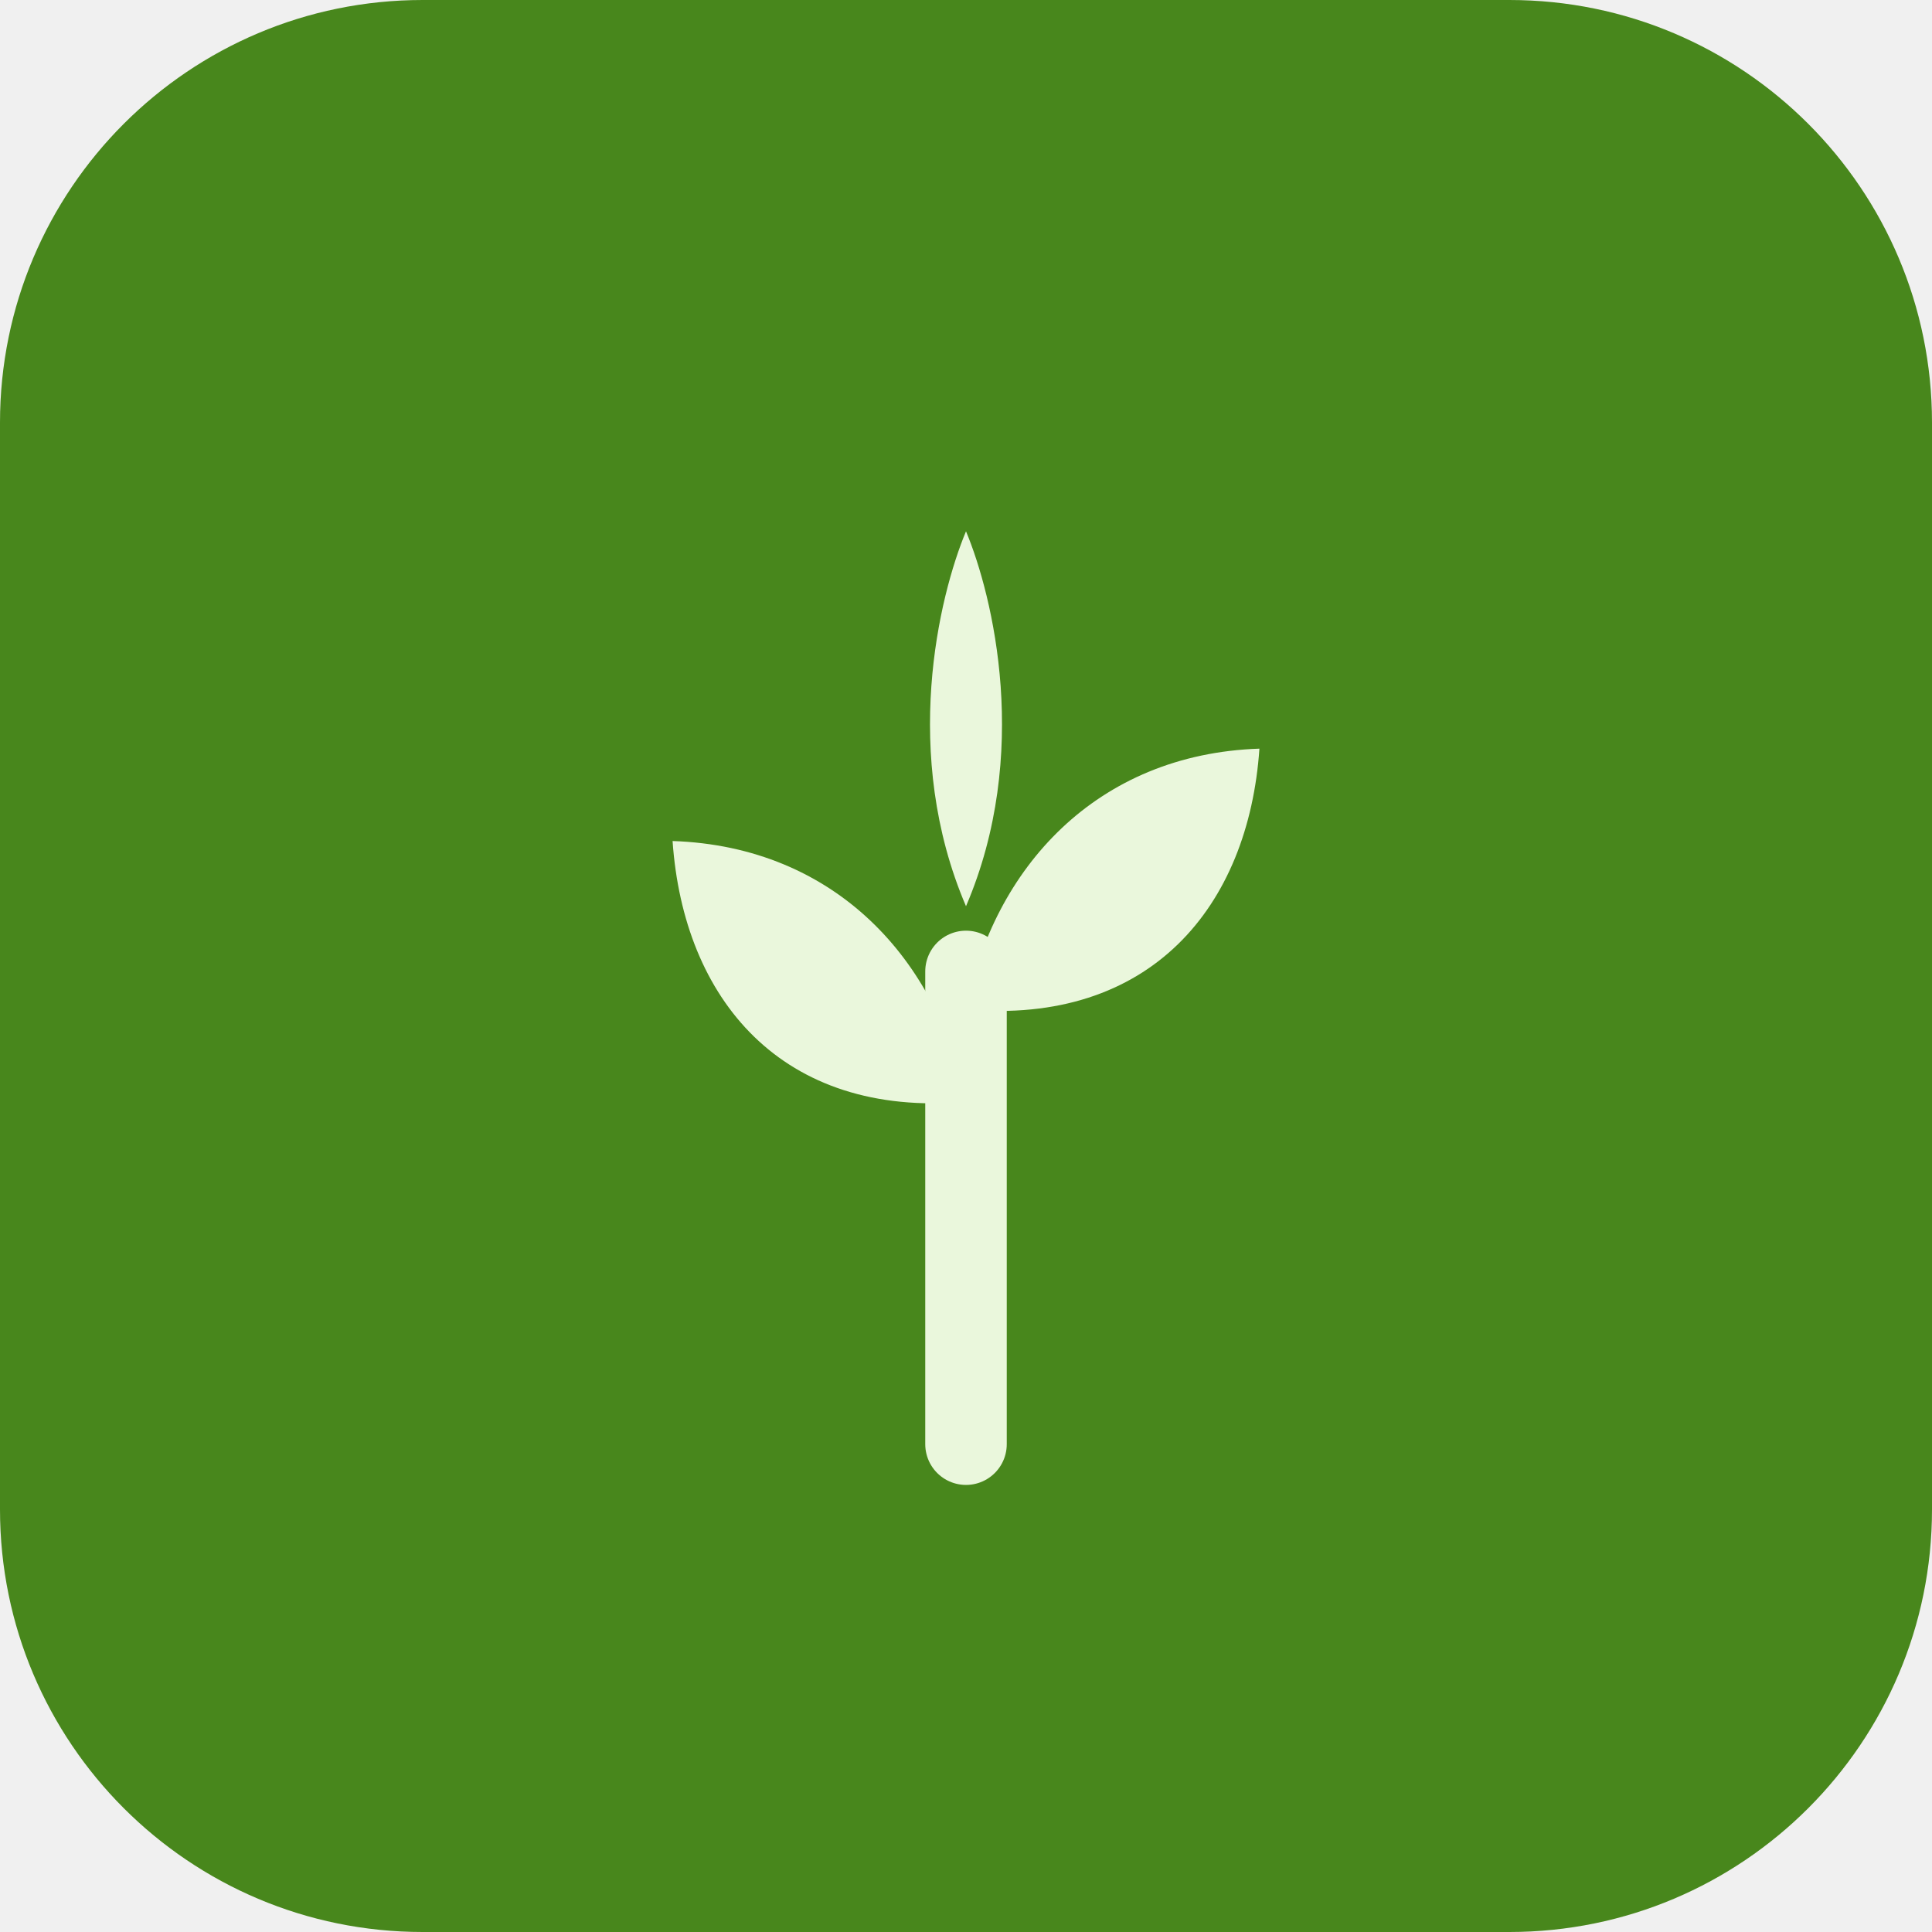
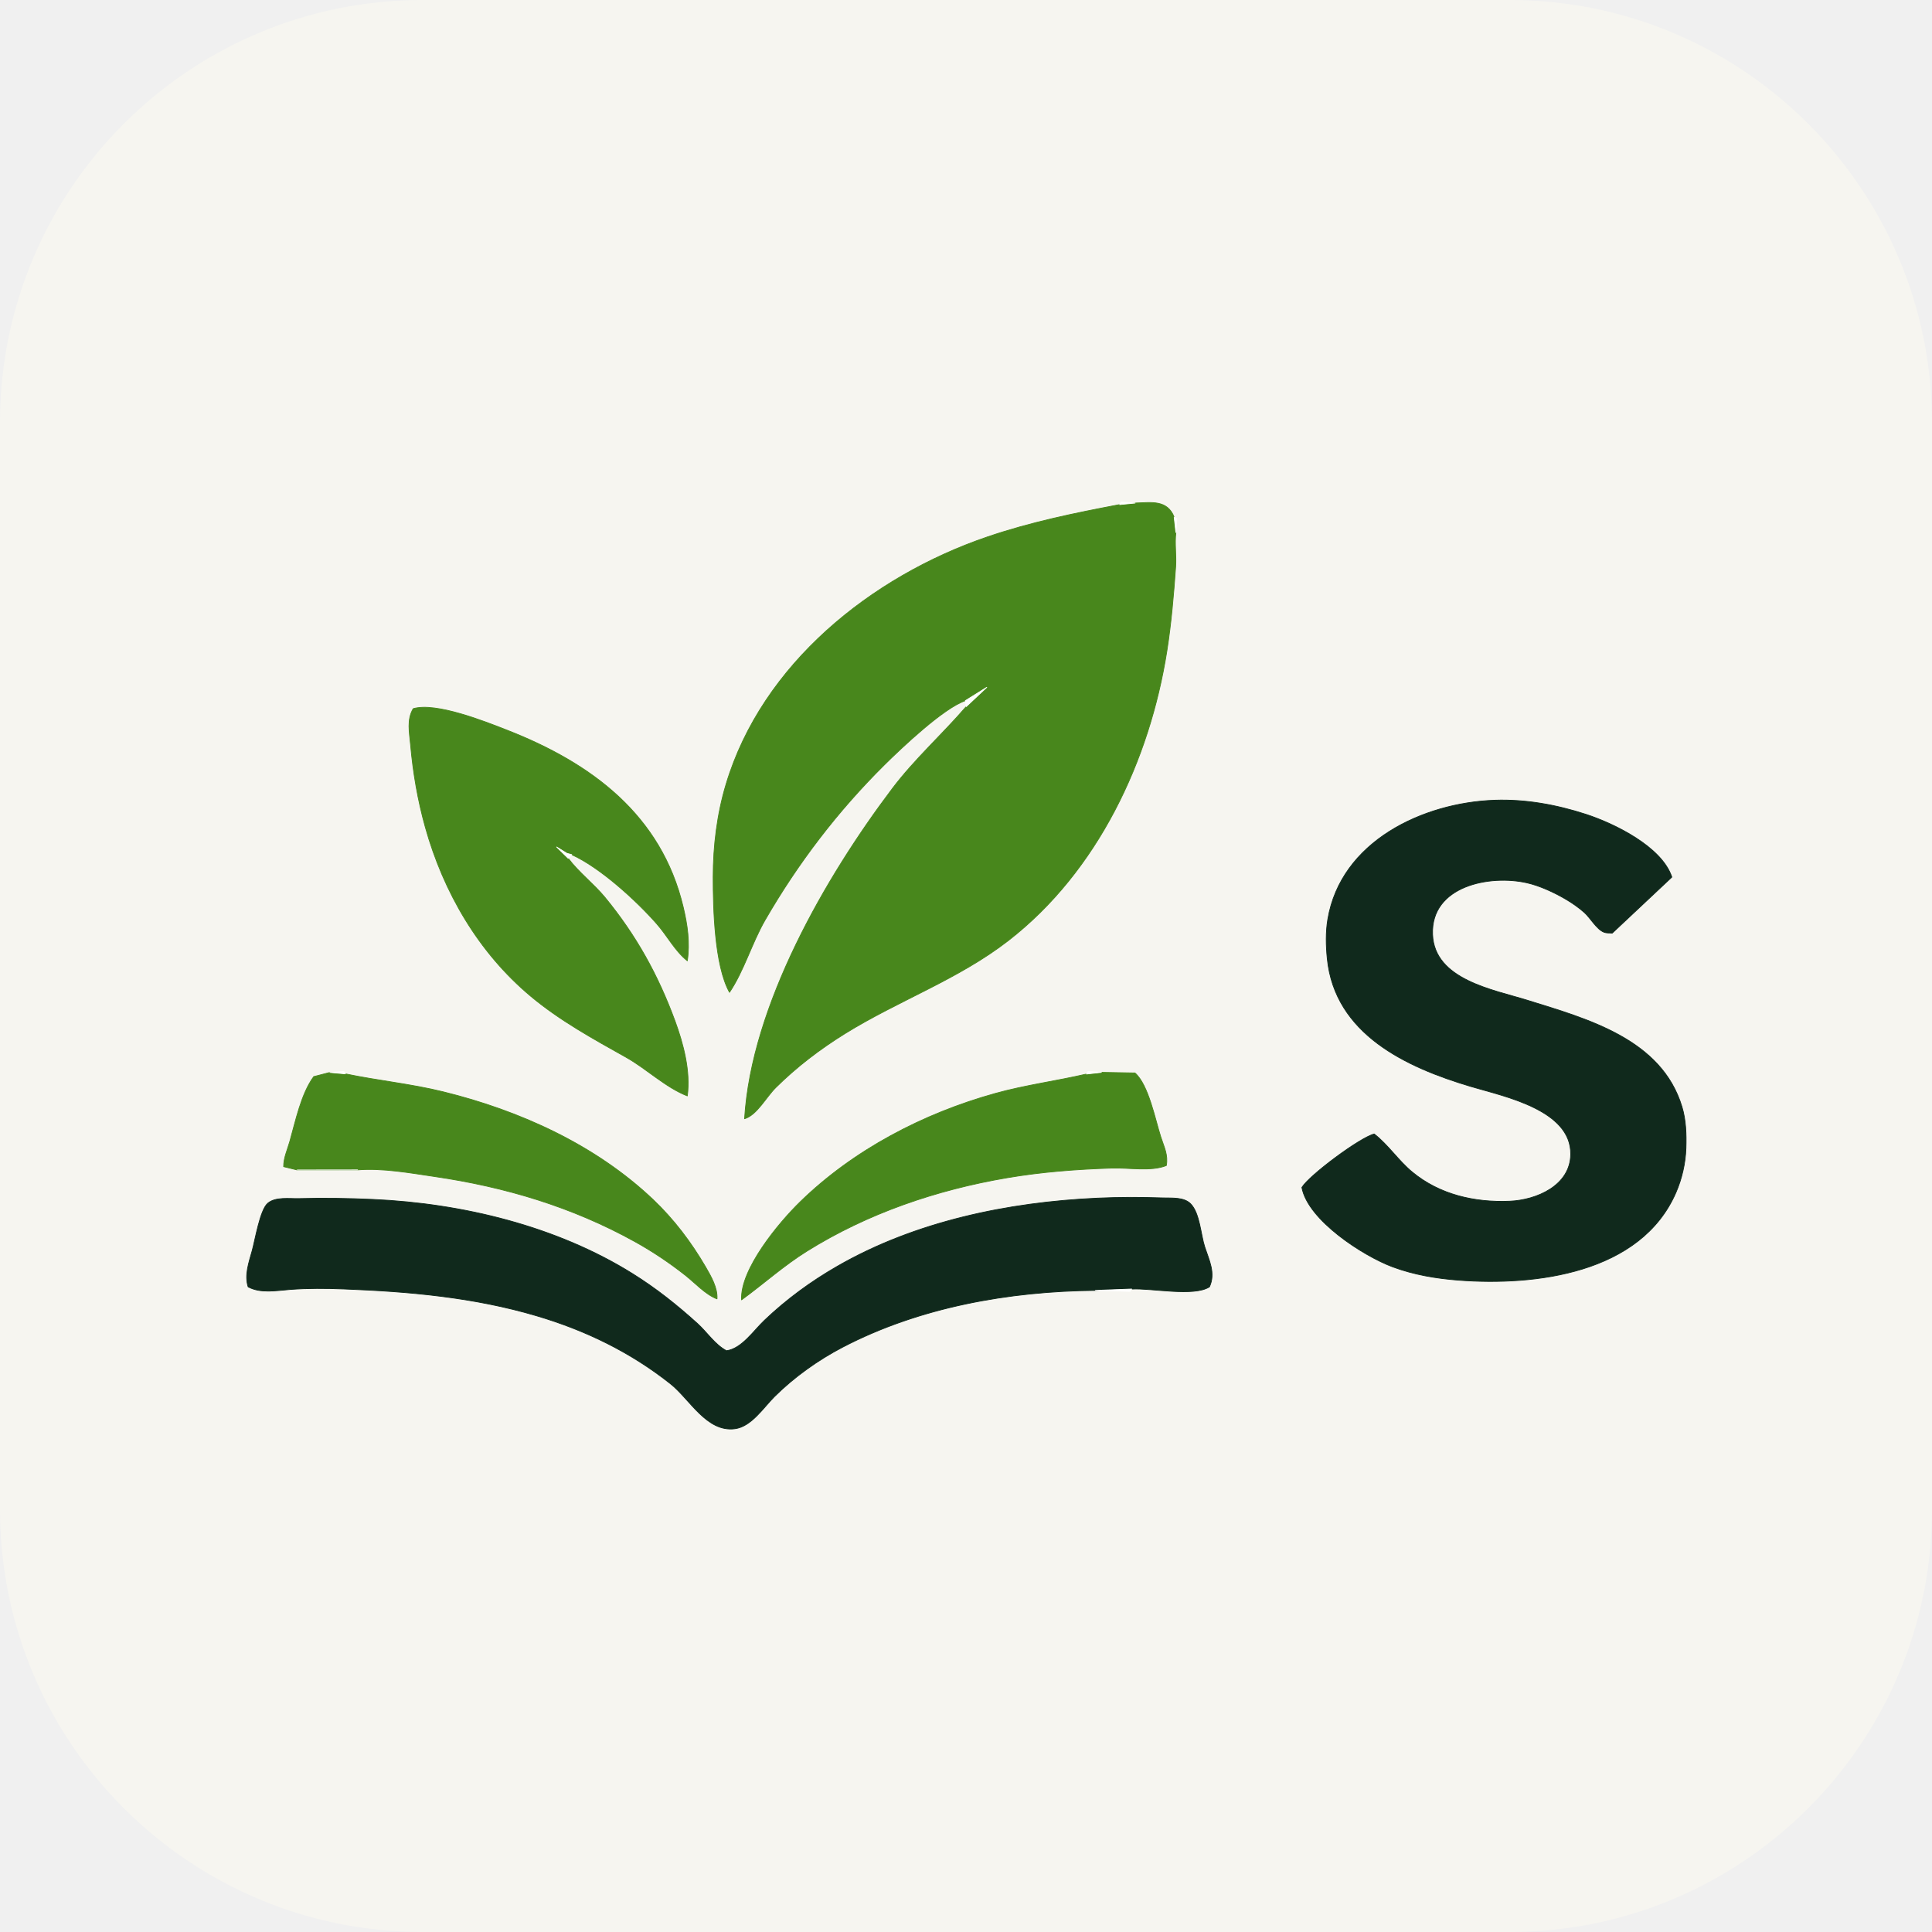
<svg xmlns="http://www.w3.org/2000/svg" viewBox="0 0 512 512" width="512" height="512">
-   <rect width="512" height="512" rx="112" fill="#48871c" />
-   <g transform="translate(256 256) scale(0.72) translate(-256 -256)">
-     <g fill="none" stroke="#eaf7dc" stroke-width="30" stroke-linecap="round" stroke-linejoin="round">
-       <path d="M256 432 L256 258" />
-     </g>
-     <g fill="#eaf7dc">
-       <path d="M256 306 C188 312 152 268 148 210 C208 212 246 254 256 306 Z" />
-       <path d="M256 272 C324 278 360 234 364 176 C304 178 266 220 256 272 Z" />
-       <path d="M256 234 C232 178 246 120 256 96 C266 120 280 178 256 234 Z" />
-     </g>
-   </g>
+   <rect width="512" height="512" rx="112" fill="#f6f5f0" />
+   <svg x="58" y="58" width="396" height="396" viewBox="112 216 496 334" preserveAspectRatio="xMidYMid meet">
+     <path d="M416.14 229.33C421.55 229.16 426.77 228.17 429.1 234C429.29 235.71 429.48 237.41 429.67 239.12C429.21 242.85 429.86 246.66 429.6 250.42C428.94 259.74 428.14 269.13 426.69 278.37C420.95 314.85 403.68 351.56 374.07 374.55C357.52 387.4 337.59 394.43 319.9 405.39C311.58 410.55 303.81 416.46 296.85 423.36C293.63 426.55 290.62 432.45 286.5 433.7C288.75 396.17 313.32 353.52 335.57 324.08C342.98 314.28 352.08 306.17 360.06 296.91C362.34 294.77 364.61 292.64 366.89 290.5C364.52 291.98 362.15 293.45 359.79 294.93C352.58 297.34 338.57 310.62 332.82 316.32C317.34 331.68 304.2 348.88 293.3 367.77C288.95 375.31 286.26 384.7 281.5 391.74C276.48 382.76 276.07 363.69 276.07 353.5C276.08 343.12 277.35 332.66 280.34 322.71C292.31 282.79 328.57 253.71 367.1 240.57C381.54 235.65 396.05 232.68 411 229.84C412.71 229.67 414.43 229.5 416.14 229.33ZM229.13 346.04C228.59 345.89 228.04 345.74 227.5 345.6C226.38 344.9 225.25 344.2 224.13 343.5C225.4 344.75 226.68 345.99 227.95 347.24C231.45 351.93 236.44 355.7 240.2 360.27C250.52 372.84 257.8 386 263.41 401.26C266.21 408.89 268.6 417.98 267.5 426.12C260.28 423.31 254.05 417.17 247.23 413.33C236.27 407.18 225.2 401.13 215.5 393.01C198.16 378.5 186.56 358.46 180.53 336.92C178.01 327.9 176.46 318.87 175.63 309.55C175.25 305.36 174.34 301.31 176.5 297.59C184 295.35 200.28 301.82 207.7 304.73C235.67 315.67 258.87 332.85 266.14 363.46C267.54 369.34 268.41 375.28 267.5 381.28C263.4 378.01 260.9 373.06 257.43 369.09C250.64 361.32 238.5 350.26 229.13 346.04ZM1035 487.25C1030 487.23 1025 487.22 1020 487.21C1000.41 484.31 981.78 477.47 968.47 462.01C944.48 434.16 943.55 383.22 967.52 355.03C983.01 336.81 1005.73 327.55 1029.5 327.85C1048.95 328.1 1067.73 334.14 1082.34 347.13C1111.52 373.09 1112.96 428.89 1089.36 458.84C1075.58 476.33 1056.49 484.41 1035 487.25ZM1356 487.18C1350.67 487.19 1345.33 487.2 1340 487.21C1330.18 485.74 1321.07 483.69 1312 479.49C1288.37 468.53 1274.45 445.13 1270.82 420C1270.64 418.05 1270.47 416.11 1270.29 414.16C1270.29 409.72 1270.28 405.29 1270.28 400.85C1270.44 399.24 1270.61 397.62 1270.77 396C1273.98 380.81 1277.55 366.62 1288.04 354.56C1296.71 344.59 1308.07 336.39 1320.71 332.25C1348.68 323.08 1384.94 327.46 1405.97 349.55C1436.47 381.59 1432.29 443.45 1397.52 471.05C1385.26 480.77 1371.1 484.53 1356 487.18ZM1190.13 330.32C1191.75 330.5 1193.38 330.69 1195 330.88C1199.1 332.2 1203.39 332.66 1207.5 333.95C1218.1 337.25 1228.64 343.08 1236.57 350.93C1267.89 381.94 1264.96 438.69 1231.29 466.82C1211.35 483.47 1185.24 484.54 1160.5 484.75C1151.5 484.82 1142.5 484.78 1133.5 484.72C1129.08 484.69 1124.03 485.39 1120.01 483.5C1117.57 476.77 1119.2 456.74 1119.18 448.5C1119.12 422.5 1119.18 396.5 1119.16 370.5C1119.16 361.5 1119.13 352.5 1119.17 343.5C1119.19 339.23 1118.5 334.44 1120.1 330.5C1143.44 330.44 1166.78 330.38 1190.13 330.32ZM813 482.9C813.01 432.64 813.01 382.39 813.02 332.13C816.64 329.91 821.36 330.67 825.5 330.67C834.5 330.68 843.5 330.64 852.5 330.66C879.02 330.74 921.78 326.94 932.24 359.32C933.73 363.96 934.45 368.6 934.23 373.5C933.95 379.87 932.46 386.03 928.91 391.37C926.25 395.38 922.43 399.32 918.2 401.7C915.86 403.02 913.34 403.76 911.31 405.5C919.01 408.7 926.03 411.22 931.66 417.82C945.67 434.25 941.91 459.7 925.47 472.99C906.08 488.66 866.11 484.74 842.5 484.67C835.85 484.65 817.8 486.3 813 482.9ZM845.89 357.09C845.72 357.23 845.55 357.36 845.39 357.5C845.37 362 845.35 366.5 845.33 371C845.47 378.83 845.61 386.67 845.75 394.5C855.16 394.6 864.58 394.7 874 394.81C875.63 394.63 877.26 394.46 878.89 394.28C890.53 393.98 898.93 386.48 898.45 374.5C898.28 370.26 897.12 366.44 894.24 363.24C885.87 353.98 869.64 356.33 858.5 356.4C854.52 356.43 849.39 355.55 845.89 357.09ZM1019.74 356.38C968.17 365.8 974.21 466.72 1033.5 459.27C1082.2 453.15 1084.48 364.23 1036.47 356.13C1030.99 355.21 1025.2 355.38 1019.74 356.38ZM1340.61 356.28C1295.45 364.1 1292.46 444.56 1334.76 457.67C1342.08 459.94 1350.76 460.06 1358.26 458.61C1375.13 455.35 1385.92 439.44 1389.31 423.68C1395.04 396.98 1388.17 359.89 1355.5 356.08C1350.59 355.51 1345.49 355.43 1340.61 356.28ZM1177 456.79C1178.64 456.61 1180.28 456.44 1181.93 456.26C1209.61 454.41 1221.76 433.13 1222.16 407.5C1222.35 395.41 1220.05 382.91 1212.28 373.19C1200.96 359.04 1183.44 357.22 1166.5 357.41C1162.24 357.46 1157.7 357.12 1153.5 357.7C1150.95 365.68 1152.61 380.61 1152.62 389.5C1152.63 404.5 1152.6 419.5 1152.6 434.5C1152.6 441.47 1151.33 449.72 1152.83 456.5C1160.88 456.6 1168.94 456.69 1177 456.79ZM148.84 418.33C150.56 418.49 152.28 418.64 154 418.8C164.79 421.06 175.79 422.12 186.54 424.78C211.91 431.03 236.94 442.35 256.05 460.45C263 467.04 268.76 474.65 273.58 482.92C275.37 486.01 277.61 489.88 277.35 493.5C273.49 492.02 270.15 488.26 266.83 485.65C261.63 481.54 255.86 477.67 250.06 474.47C229.23 462.93 206.99 456.3 183.51 452.87C175.26 451.66 166.4 450.04 158.04 450.68C151.37 450.69 144.71 450.7 138.04 450.71C136.53 450.34 135.01 449.97 133.5 449.6C133.48 446.68 134.76 444.01 135.55 441.22C137.47 434.45 139.32 425.39 143.5 419.71C145.28 419.25 147.06 418.79 148.84 418.33ZM404.96 418.3C408.67 418.37 412.38 418.43 416.09 418.5C420.6 422.44 422.79 433.95 424.67 439.77C425.78 443.2 427.13 445.68 426.5 449.23C421.42 451.29 414.06 449.9 408.5 450.08C396.75 450.46 385.2 451.33 373.62 453.3C350.2 457.29 327.36 465.06 307.16 477.67C299.48 482.46 292.79 488.51 285.5 493.82C284.97 483.69 297.81 468.27 304.87 461.37C322.66 444 345.86 431.93 369.71 425.3C379.71 422.52 389.93 421.2 400 418.86C401.65 418.67 403.31 418.49 404.96 418.3ZM845.7 420.01C845.58 423.01 845.45 426 845.33 429C845.33 435.33 845.32 441.67 845.32 448C845.35 451.5 845.38 455 845.41 458.5C845.61 458.59 845.8 458.69 846 458.78C851.04 459.57 856.37 459.2 861.5 459.22C877.46 459.27 905.72 462.1 905.01 438.5C904.35 416.53 879.02 419.01 863.5 419C858.25 418.99 850.13 417.59 845.7 420.01Z" fill="#48871c" fill-rule="evenodd" stroke="#48871c" stroke-width="0.25" stroke-linejoin="round" />
+     <path d="M594.29 353.5C587.69 359.7 581.1 365.9 574.5 372.09C573.53 371.98 572.67 372.14 571.72 371.76C569.31 370.8 567.21 366.99 565.26 365.25C563.35 363.55 561.06 361.97 558.85 360.69C555.19 358.55 550.39 356.34 546.24 355.4C533.82 352.57 514.26 356.4 514.87 372.5C515.43 387.59 535 390.85 546.29 394.36C566.23 400.57 590.83 407.2 597.65 429.73C598.99 434.15 599.13 438.89 598.98 443.5C598.81 448.48 597.63 453.64 595.64 458.22C583.95 485.1 548.91 489.24 523.5 487.29C516.05 486.72 508.61 485.47 501.58 482.85C491.87 479.22 473.48 467.39 471.49 456.5C474.05 452.36 490.87 439.88 495.5 438.76C500.12 442.34 503.54 447.6 508.12 451.39C517.25 458.95 528.89 461.56 540.5 461.07C549.4 460.69 560.6 455.89 560.72 445.5C560.9 430.72 538.58 426.27 527.53 422.98C506.12 416.6 482.41 405.64 479.91 380.5C479.49 376.26 479.38 371.75 480.09 367.53C484.44 341.61 511.65 328.81 535.5 327.97C545.79 327.61 556.02 329.49 565.73 332.64C575.16 335.7 590.99 343.4 594.29 353.5ZM620 330.81C628.67 330.82 637.33 330.83 646 330.83C649.2 333.57 648.36 337.58 648.37 341.5C648.38 349.83 648.44 358.17 648.43 366.5C648.39 393.5 648.3 420.5 648.35 447.5C648.36 455.5 648.48 463.5 648.4 471.5C648.36 475.51 648.8 479.83 647.19 483.5C641.73 486.48 632.65 484.85 626.5 484.79C623.42 484.76 620.67 485.12 618.03 483.5C615.46 477.2 617.02 456.46 616.99 448.5C616.87 421.17 617.06 393.83 617.07 366.5C617.07 358.17 616.99 349.83 617.03 341.5C617.05 337.33 616.24 333.35 620 330.81ZM679 330.74C686.67 330.77 694.33 330.81 702 330.84C706.38 334.55 704.64 343.23 704.64 348.5C704.63 358.17 704.69 367.83 704.66 377.5C704.65 382.58 703.77 388.36 705.5 393C710.79 390.4 716.13 381.32 719.97 376.47C728.65 365.52 737.66 354.82 746.58 344.1C750.23 339.7 753.33 334.29 758 330.88C770 330.85 782 330.82 794 330.79C794.65 331.69 795.29 332.6 795.94 333.5C777.49 355.17 759.03 376.83 740.58 398.5C743.21 405.86 749.93 412.67 754.47 419.06C764.17 432.67 773.81 446.31 783.72 459.76C787.13 464.39 790.4 469.11 793.8 473.73C795.24 475.68 798.08 478.41 798.72 480.77C799.02 481.87 798.74 482.42 798.75 483.5C794.82 486.04 784.43 484.81 779.5 484.82C774.2 484.82 762.09 486.19 757.67 483.86C753.05 481.43 747.89 471.17 744.82 466.69C737.65 456.25 730.27 445.93 722.89 435.64C719.33 430.68 716.18 424.64 711.5 420.76C709.51 422.73 705.74 425.81 704.95 428.55C703.85 432.35 704.7 437.56 704.7 441.5C704.72 450.83 704.69 460.17 704.61 469.5C704.57 474.07 705.44 479.47 703.5 483.65C700.56 485.05 697.77 484.8 694.5 484.8C688.25 484.8 679.29 486.53 673.73 483.5C672.03 478.97 672.98 473.33 673.01 468.5C673.06 458.83 672.99 449.17 673.02 439.5C673.1 414.83 672.77 390.17 673.02 365.5C673.11 356.3 671.46 340.86 673.57 332.5C675.38 331.91 677.19 331.33 679 330.74ZM415 490.23C410.99 490.38 406.98 490.53 402.97 490.68C374.35 490.95 344.62 496.19 319.02 509.54C310.88 513.79 302.94 519.45 296.42 525.93C292.76 529.58 288.76 535.88 283.3 536.6C273.9 537.83 268.34 526.76 261.85 521.63C248.56 511.12 233.69 503.91 217.45 499.11C196.55 492.93 175.19 491.05 153.5 490.21C147.6 489.98 141.47 489.92 135.58 490.38C130.99 490.74 125.88 491.73 121.72 489.5C120.45 485.62 121.97 481.41 123.05 477.52C124.03 474.01 125.66 463.96 128.23 461.76C130.8 459.57 135.39 460.28 138.5 460.2C146.77 459.98 154.98 460.1 163.25 460.48C192.85 461.83 224.02 469.33 249.35 485.15C257.15 490.02 264.03 495.49 270.83 501.65C274.08 504.59 276.63 508.66 280.5 510.71C285.59 510 289.45 504.08 293.11 500.61C300.41 493.66 308.49 487.73 317.24 482.7C343.19 467.76 373.87 461.43 403.5 460.06C410.84 459.72 418.16 459.73 425.5 459.98C428.39 460.07 432.35 459.69 434.57 461.95C437.61 465.04 437.93 472.26 439.26 476.29C440.73 480.77 442.89 484.97 440.81 489.5C435.62 492.85 421.62 489.86 415 490.23Z" fill="#10291c" fill-rule="evenodd" stroke="#10291c" stroke-width="0.25" stroke-linejoin="round" />
+     <path d="M416.14 229.33C414.43 229.5 412.71 229.67 411 229.84C411.17 229.56 411.33 229.28 411.5 229C413.05 229.11 414.59 229.22 416.14 229.33ZM429.1 234C429.4 234.17 429.7 234.33 430 234.5C429.89 236.04 429.78 237.58 429.67 239.12C429.48 237.41 429.29 235.71 429.1 234ZM360.06 296.91C359.97 296.25 359.88 295.59 359.79 294.93C362.15 293.45 364.52 291.98 366.89 290.5C364.61 292.64 362.34 294.77 360.06 296.91ZM646 330.83C637.33 330.83 628.67 330.82 620 330.81C623.94 328.8 633.65 330 638.5 330C641.14 330 643.78 329.67 646 330.83ZM702 330.84C694.33 330.81 686.67 330.77 679 330.74C682.23 329.25 698.95 329.23 702 330.84ZM794 330.79C782 330.82 770 330.85 758 330.88C760.62 329.43 764.35 330 767.5 330C773.27 330 789.74 328.68 794 330.79ZM1190.13 330.32C1191.59 330.21 1193.04 330.11 1194.5 330C1194.67 330.29 1194.83 330.59 1195 330.88C1193.38 330.69 1191.75 330.5 1190.13 330.32ZM813.02 332.13C813.01 382.39 813.01 432.64 813 482.9C811.37 480.5 812 476.63 812 473.5C812 466.17 812 458.83 812 451.5C812 423.17 812 394.83 812 366.5C812 358.5 812 350.5 812 342.5C812 339.17 811.24 334.65 813.02 332.13ZM229.13 346.04C228.74 346.44 228.34 346.84 227.95 347.24C226.68 345.99 225.4 344.75 224.13 343.5C225.25 344.2 226.38 344.9 227.5 345.6C228.04 345.74 228.59 345.89 229.13 346.04ZM845.89 357.09C845.92 361.56 845.96 366.03 846 370.5C845.78 370.67 845.55 370.83 845.33 371C845.35 366.5 845.37 362 845.39 357.5C845.55 357.36 845.72 357.23 845.89 357.09ZM878.89 394.28C877.26 394.46 875.63 394.63 874 394.81C874.17 394.54 874.33 394.27 874.5 394C875.96 394.09 877.43 394.19 878.89 394.28ZM1270.77 396C1270.61 397.62 1270.44 399.24 1270.28 400.85C1270.19 399.4 1270.09 397.95 1270 396.5C1270.26 396.33 1270.51 396.17 1270.77 396ZM1270.29 414.16C1270.47 416.11 1270.64 418.05 1270.82 420C1270.55 419.83 1270.27 419.67 1270 419.5C1270.1 417.72 1270.19 415.94 1270.29 414.16ZM148.84 418.33C150.39 418.22 151.95 418.11 153.5 418C153.67 418.27 153.83 418.53 154 418.8C152.28 418.64 150.56 418.49 148.84 418.33ZM404.96 418.3C403.31 418.49 401.65 418.67 400 418.86C400.17 418.57 400.33 418.29 400.5 418C401.99 418.1 403.47 418.2 404.96 418.3ZM845.7 420.01C845.8 422.84 845.9 425.67 846 428.5C845.78 428.67 845.55 428.83 845.33 429C845.45 426 845.58 423.01 845.7 420.01ZM845.32 448C845.54 448.17 845.77 448.33 846 448.5C846 451.93 846 455.35 846 458.78C845.8 458.69 845.61 458.59 845.41 458.5C845.38 455 845.35 451.5 845.32 448ZM158.04 450.68C151.37 450.69 144.71 450.7 138.04 450.71C144.71 450.7 151.37 450.69 158.04 450.68ZM1181.93 456.26C1180.28 456.44 1178.64 456.61 1177 456.79C1177.17 456.52 1177.33 456.26 1177.5 456C1178.98 456.09 1180.45 456.18 1181.93 456.26ZM1020 487.21C1025 487.22 1030 487.23 1035 487.25C1034.83 487.5 1034.67 487.75 1034.5 488C1029.83 488 1025.17 488 1020.5 488C1020.33 487.74 1020.17 487.47 1020 487.21ZM1340 487.21C1345.33 487.2 1350.67 487.19 1356 487.18C1355.83 487.45 1355.67 487.73 1355.5 488C1350.5 488 1345.5 488 1340.5 488C1340.33 487.74 1340.17 487.47 1340 487.21ZM415 490.23C414.83 490.49 414.67 490.74 414.5 491C410.66 490.89 406.82 490.79 402.97 490.68C406.98 490.53 410.99 490.38 415 490.23Z" fill="#ffffff" fill-rule="evenodd" stroke="#ffffff" stroke-width="0.25" stroke-linejoin="round" />
+   </svg>
</svg>
